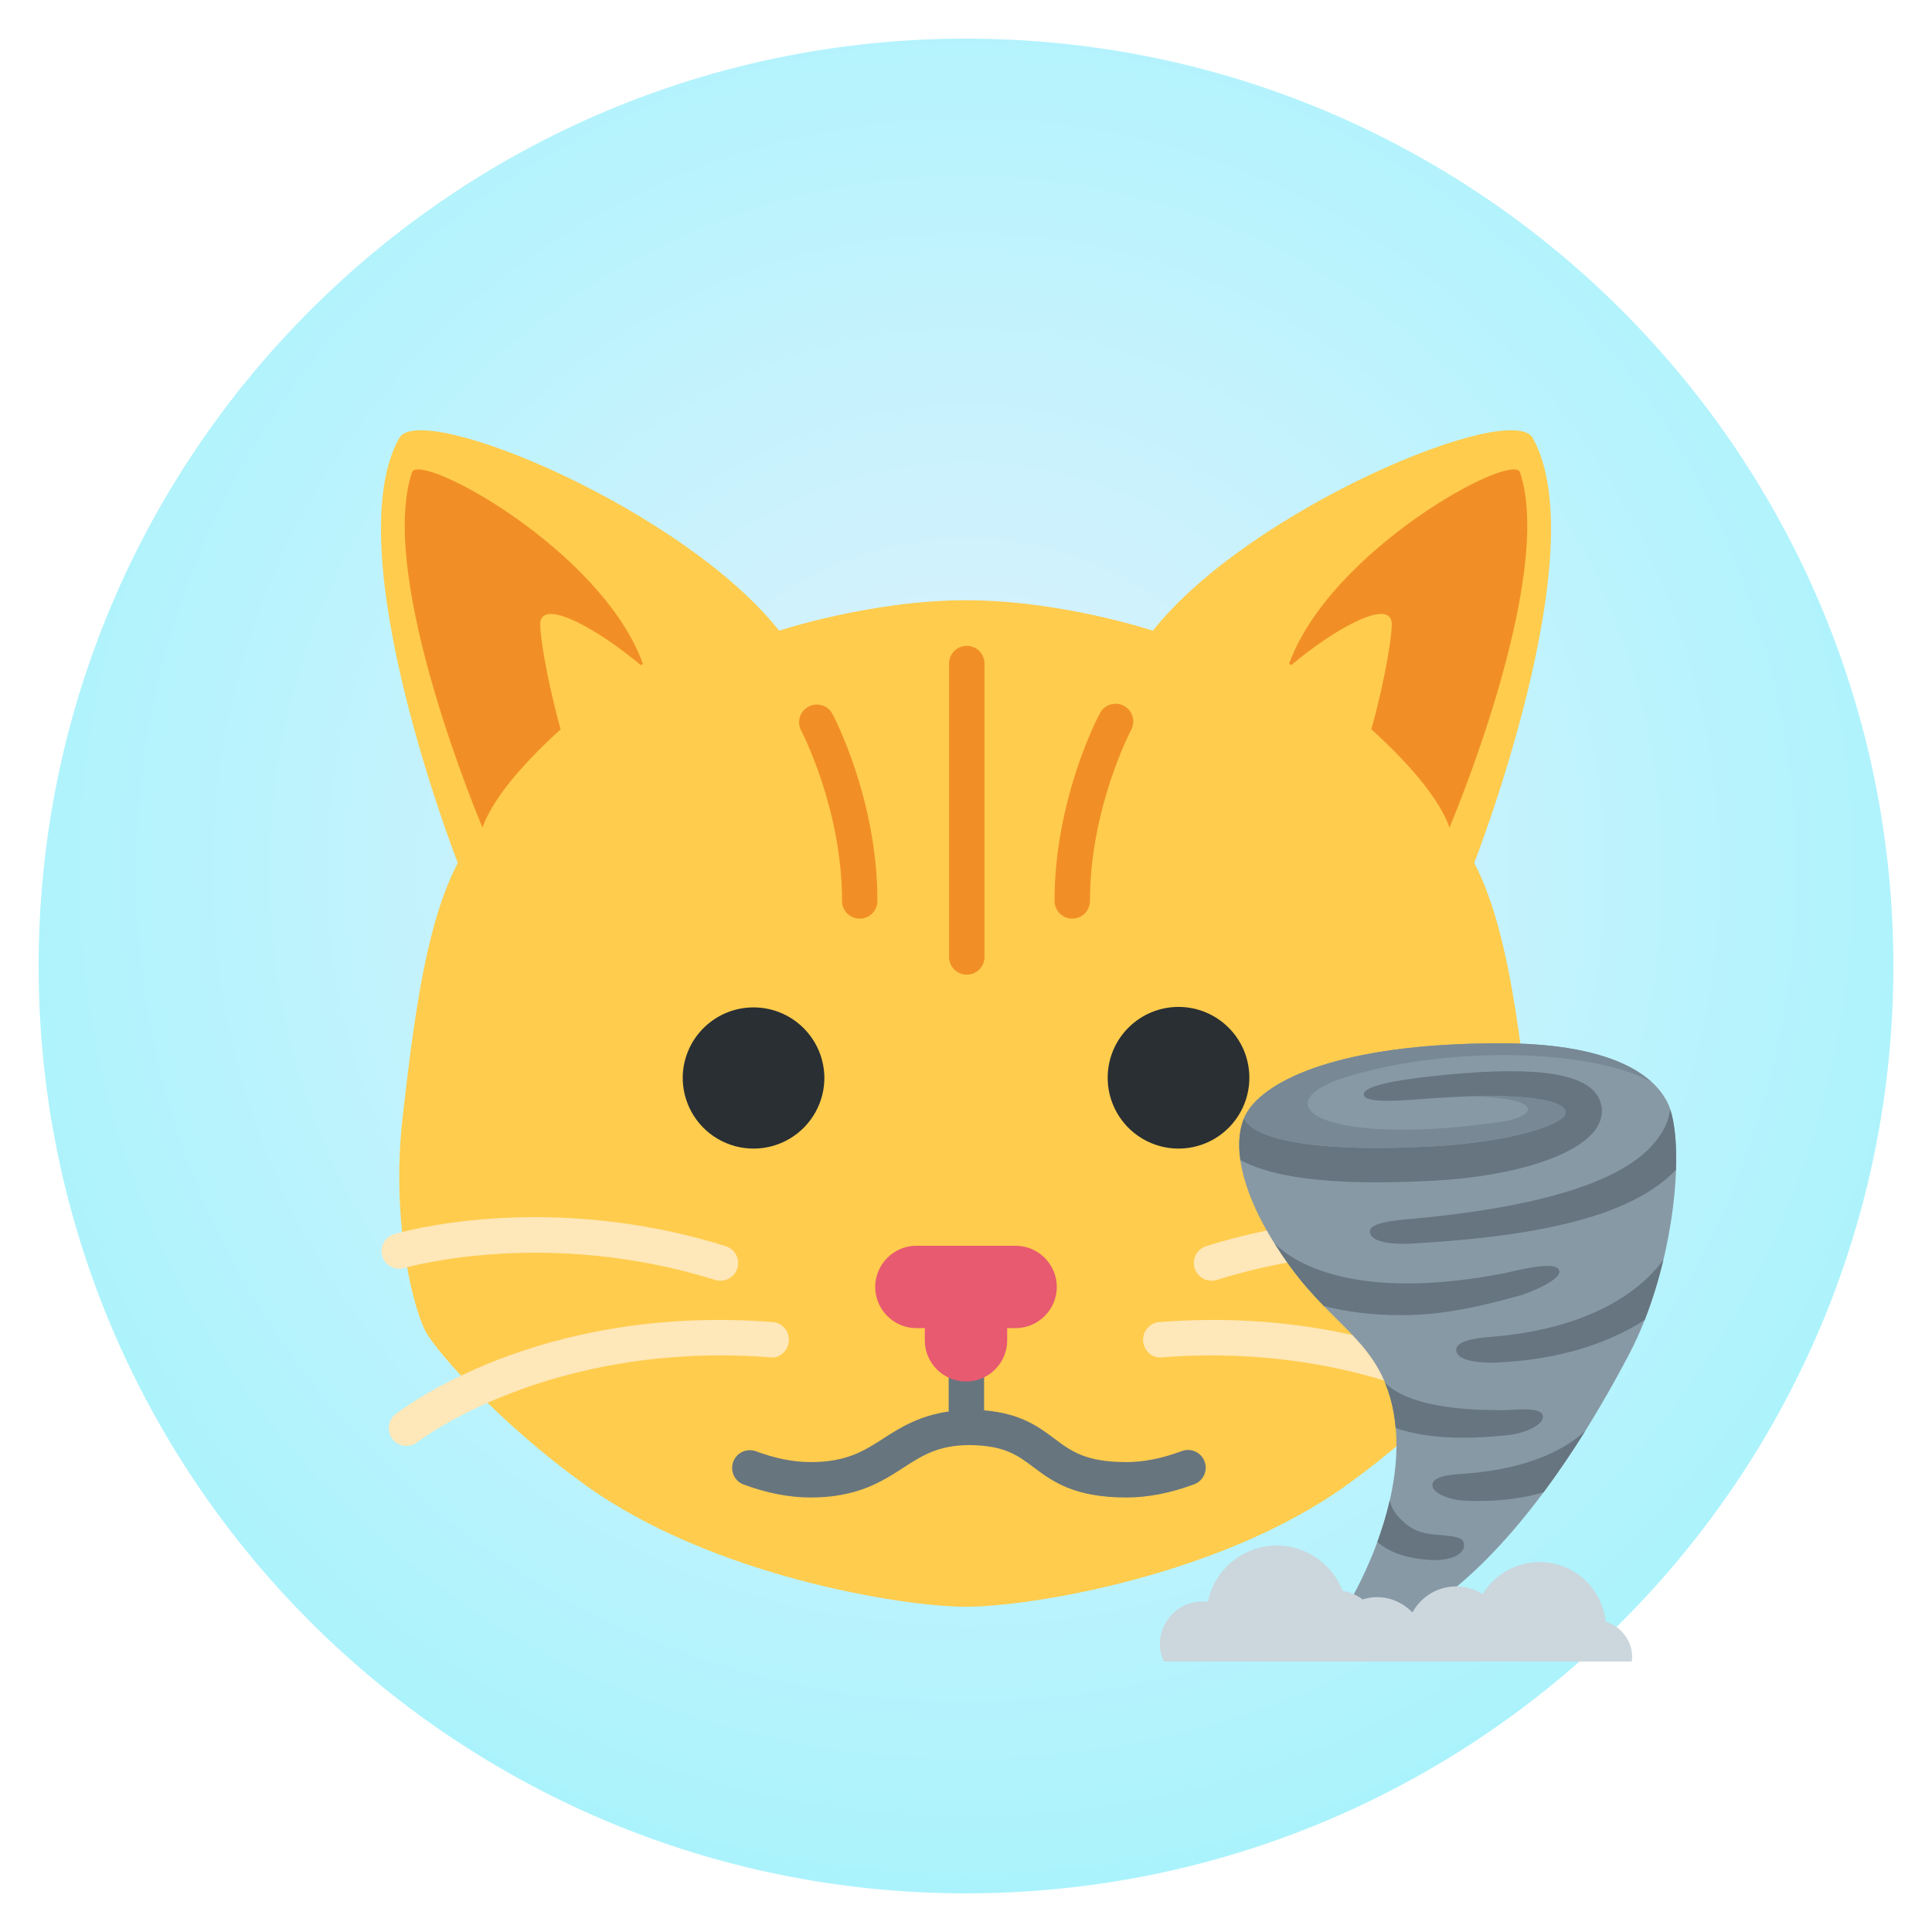
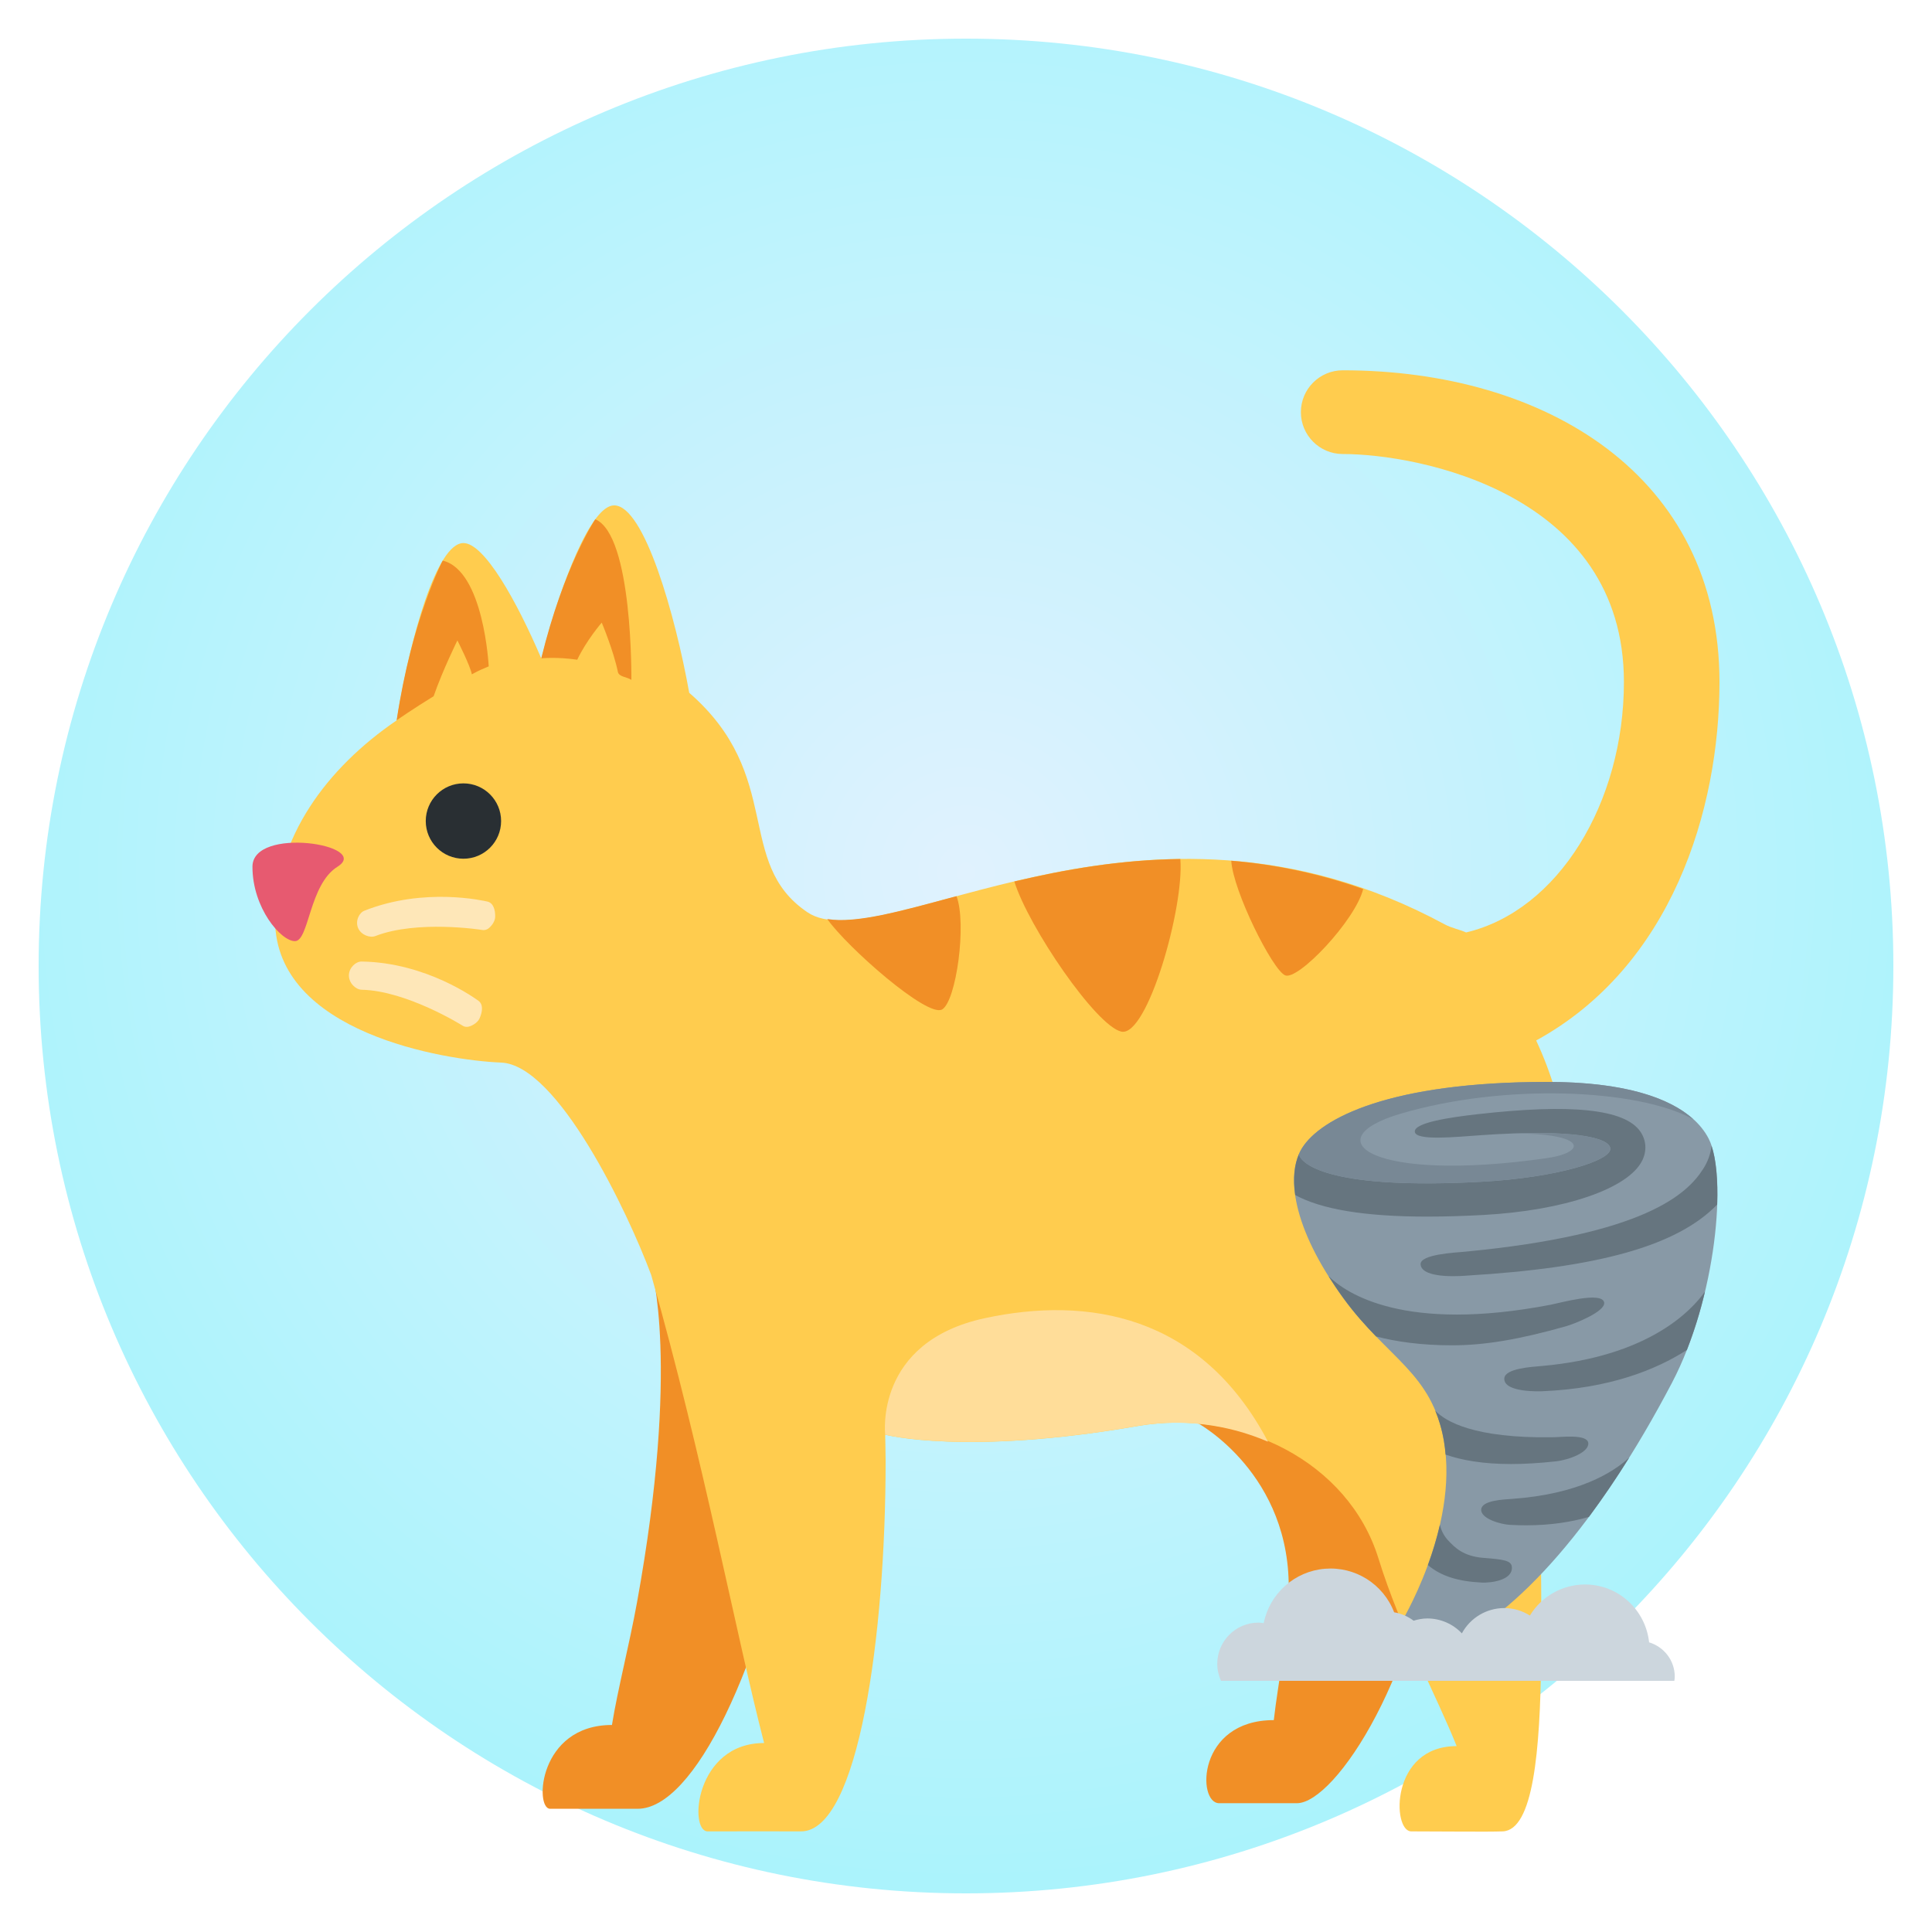
<svg xmlns="http://www.w3.org/2000/svg" viewBox="0 0 200 200" width="250" height="250">
  <defs>
    <radialGradient id="g" cx="50%" cy="45%" r="60%">
      <stop offset="0" stop-color="#e0f2fe" />
      <stop offset="1" stop-color="#a5f3fc" />
    </radialGradient>
  </defs>
  <circle cx="100" cy="100" r="96" fill="url(#g)" />
-   <svg x="34" y="38" width="132" height="132" viewBox="0 0 36 36">
-     <path fill="#FFCC4D" d="M32.348 13.999s3.445-8.812 1.651-11.998c-.604-1.073-8 1.998-10.723 5.442 0 0-2.586-.86-5.276-.86s-5.276.86-5.276.86C10.001 3.999 2.605.928 2.001 2.001.207 5.187 3.652 13.999 3.652 13.999c-.897 1.722-1.233 4.345-1.555 7.16-.354 3.086.35 5.546.658 6.089.35.617 2.123 2.605 4.484 4.306 3.587 2.583 8.967 3.445 10.761 3.445s7.174-.861 10.761-3.445c2.361-1.701 4.134-3.689 4.484-4.306.308-.543 1.012-3.003.659-6.089-.324-2.814-.659-5.438-1.556-7.16z" />
-     <path fill="#F18F26" d="M2.359 2.971c.2-.599 5.348 2.173 6.518 5.404 0 0-3.808 2.624-4.528 4.624 0 0-2.99-7.028-1.99-10.028z" />
-     <path fill="#FFCC4D" d="M5.98 7.261c0-1.414 5.457 2.733 4.457 3.733s-1.255.72-2.255 1.72S5.98 8.261 5.98 7.261z" />
-     <path fill="#F18F26" d="M33.641 2.971c-.2-.599-5.348 2.173-6.518 5.404 0 0 3.808 2.624 4.528 4.624 0 0 2.99-7.028 1.99-10.028z" />
-     <path fill="#FFCC4D" d="M30.02 7.261c0-1.414-5.457 2.733-4.457 3.733s1.255.72 2.255 1.72 2.202-4.453 2.202-5.453z" />
-     <path fill="#292F33" d="M14.001 20.001a2 2 0 1 1-3.998 0A2 2 0 0 1 14 20zm11.998 0a2 2 0 1 1-3.998 0 2 2 0 0 1 3.998 0z" />
-     <path fill="#FEE7B8" d="M2.201 30.458a.5.5 0 0 1-.31-.892c.162-.127 4.02-3.12 10.648-2.605a.5.5 0 0 1 .46.536c-.021.275-.257.501-.537.46-6.233-.474-9.915 2.366-9.951 2.395a.516.516 0 0 1-.31.106zm8.868-4.663a.512.512 0 0 1-.149-.022c-4.79-1.497-8.737-.347-8.777-.336a.499.499 0 1 1-.288-.957c.173-.052 4.286-1.247 9.362.338a.5.5 0 0 1-.148.977zm22.73 4.663a.5.5 0 0 0 .31-.892c-.162-.127-4.02-3.12-10.648-2.605a.5.5 0 0 0-.46.536c.022.275.257.501.537.46 6.233-.474 9.915 2.366 9.951 2.395.093.07.202.106.31.106zm-8.868-4.663c.049 0 .1-.007.149-.022 4.79-1.497 8.737-.347 8.777-.336a.499.499 0 1 0 .288-.957c-.173-.052-4.286-1.247-9.362.338a.5.5 0 0 0 .148.977z" />
-     <path fill="#67757F" d="M24.736 30.898a.5.5 0 0 0-.643-.294c-.552.206-1.076.311-1.559.311-1.152 0-1.561-.306-2.033-.659-.451-.338-.956-.715-1.99-.803v-2.339a.5.5 0 0 0-1 0v2.373c-.81.115-1.346.439-1.816.743-.568.367-1.059.685-2.083.685-.482 0-1.006-.104-1.558-.311a.501.501 0 0 0-.35.938c.664.247 1.306.373 1.907.373 1.319 0 2.014-.449 2.627-.845.524-.339.98-.631 1.848-.635.992.008 1.358.278 1.815.621.538.403 1.147.859 2.633.859.601 0 1.244-.126 1.908-.373a.5.5 0 0 0 .294-.644z" />
-     <path fill="#E75A70" d="M19.4 24.807h-2.8c-.64 0-1.163.523-1.163 1.163 0 .639.523 1.163 1.163 1.163h.237v.345c0 .639.523 1.163 1.163 1.163s1.163-.523 1.163-1.163v-.345h.237c.639 0 1.163-.523 1.163-1.163s-.524-1.163-1.163-1.163z" />
-     <path fill="#F18F26" d="M18.022 17.154a.5.5 0 0 1-.5-.5V8.37a.5.5 0 0 1 1 0v8.284c0 .277-.223.5-.5.5zM21 15.572a.5.5 0 0 1-.5-.5c0-2.882 1.232-5.21 1.285-5.308a.5.5 0 0 1 .881.473c-.012.021-1.166 2.213-1.166 4.835a.5.5 0 0 1-.5.5zm-6 0a.5.5 0 0 1-.5-.5c0-2.623-1.155-4.814-1.167-4.835a.501.501 0 0 1 .881-.473c.053.098 1.285 2.426 1.285 5.308a.499.499 0 0 1-.499.5z" />
+   <svg x="22" y="34" width="156" height="156" viewBox="0 0 36 36">
+     <path fill="#F18F26" d="M10.478 22.439s.702 2.281-.337 7.993c-.186 1.025-.46 2.072-.599 2.93-1.757 0-1.851 2.002-1.478 2.002h2.094c1.337 0 2.971-3.334 3.854-7.961s-3.534-4.964-3.534-4.964zm13.042 3.702s2.272 1.22 2.188 4.081c-.033 1.131-.249 2.091-.355 3.024-1.832 0-1.839 1.985-1.305 1.985h1.856c.923 0 3.001-3.158 3.379-7.281.379-4.122-5.763-1.809-5.763-1.809z" />
+     <path fill="#FFCC4E" d="M36 8.447C36 3.525 31.859 1 27 1a1 1 0 1 0 0 2c1.804 0 6.717.934 6.717 5.447 0 2.881-1.567 5.462-3.77 5.982-.164-.073-.345-.104-.509-.192-7.239-3.917-13.457.902-15.226-.29-1.752-1.182-.539-3.255-2.824-5.243-.33-1.841-1.073-4.477-1.794-4.477-.549 0-1.265 1.825-1.74 3.656-.591-1.381-1.363-2.756-1.86-2.756-.64 0-1.278 2.273-1.594 4.235-1.68 1.147-2.906 2.809-2.906 4.765 0 2.7 4.05 3.357 5.4 3.411 1.35.054 3.023 3.562 3.585 5.072 1.242 4.367 2.051 8.699 2.698 11.183-1.649 0-1.804 2.111-1.348 2.111.713 0 1.953-.003 2.225 0 1.381.014 2.026-4.706 2.026-8.849 0-.212-.011-.627-.011-.627s1.93.505 6.038-.208c2.444-.424 5.03.849 5.746 3.163.527 1.704 1.399 3.305 1.868 4.484-1.589 0-1.545 2.037-1.084 2.037.787 0 1.801.014 2.183 0 1.468-.055.643-7.574 1.03-10.097s1.267-5.578-.229-8.797C34.857 15.236 36 11.505 36 8.447z" />
+     <circle cx="5.994" cy="11.768" r=".9" fill="#292F33" />
+     <path fill="#E75A70" d="M2.984 12.86c-.677.423-.677 1.777-1.015 1.777S.954 13.841.954 12.86c-.001-.981 2.862-.52 2.03 0z" />
+     <path fill="#FEE7B8" d="M6.578 14.343c-.041.026-.09.036-.142.026-.018-.004-1.548-.241-2.545.146-.129.05-.341-.023-.413-.191s.023-.365.152-.415c1.44-.569 2.857-.234 2.934-.218.139.029.195.19.188.372-.004.114-.104.235-.174.28zm-.472 2.339a.186.186 0 0 1-.141-.031c-.015-.01-1.331-.83-2.402-.853-.138-.003-.305-.154-.305-.341 0-.186.165-.335.304-.333 1.552.024 2.724.891 2.789.937.117.082.104.255.027.424-.049.107-.189.182-.272.197z" />
+     <path fill="#F18F26" d="M7.854 7.881s.372-.039.859.033c.217-.46.585-.887.585-.887s.281.668.386 1.179c.025.12.218.117.322.189 0 0 .038-3.463-.863-3.836.001-.002-.755 1.124-1.289 3.322zM4.399 9.36s.384-.267.883-.574c.217-.624.568-1.333.568-1.333s.307.602.345.81c.21-.114.21-.106.403-.19 0 0-.114-2.286-1.099-2.527 0 0-.732 1.372-1.1 3.814z" />
+     <path fill="#FD9" d="M18.45 23.644c-2.649.57-2.38 2.782-2.38 2.782s1.93.505 6.038-.208a5.542 5.542 0 0 1 3.107.377c-1.607-3.047-4.315-3.479-6.765-2.951z" />
+     <path fill="#F18F26" d="M14.686 14.109c.476.676 2.397 2.368 2.745 2.159.338-.203.59-2.055.342-2.706-1.329.359-2.385.658-3.087.547zm7.024 2.689c.623.138 1.507-2.979 1.41-4.123-1.449.017-2.78.256-3.965.537.335 1.08 1.953 3.452 2.555 3.586zm2.627-4.082c.042.723.982 2.603 1.285 2.737.307.137 1.685-1.319 1.866-2.061a12.573 12.573 0 0 0-3.151-.676z" />
  </svg>
-   <svg x="118" y="108" width="64" height="64" viewBox="0 0 36 36">
+   <svg x="124" y="112" width="62" height="62" viewBox="0 0 36 36">
    <path fill="#8899A6" d="M12.125 32.667s3.583-5.792 2.667-11.084c-.711-4.106-3.387-4.937-6.042-8.583-3.125-4.292-3.444-7.461-2.5-9C7.375 2.167 11.583 0 21 0c6.042 0 8.794 1.622 9.708 3.417 1.125 2.208.459 9.583-2.208 14.666C24.11 26.45 19.25 32.042 14.75 34c-3.553 1.546-2.625-1.333-2.625-1.333z" />
    <g fill="#66757F">
      <path d="M17.137 7.999c4.885-.263 8.732-1.577 9.572-3.269.288-.581.251-1.213-.103-1.734-.94-1.388-4.231-1.683-9.773-1.058-1.681.189-3.854.513-3.791 1.062.063.549 2.417.312 3.976.202a54.253 54.253 0 0 1 1.939-.104c3.787-.135 5.773.256 5.836.904.07.719-3.192 1.753-7.762 2-8.958.485-10.596-1.011-10.885-1.481a.527.527 0 0 1-.07-.18c-.272.625-.368 1.452-.225 2.457 1.578.862 4.19 1.298 7.931 1.298 1.034 0 2.152-.033 3.355-.097zm4.988 6.689c.531-.15 2.41-.897 2.297-1.438-.141-.672-2.664.037-3.203.141-8.814 1.695-12.304-.676-13.37-1.725.271.432.567.875.901 1.334.662.91 1.326 1.644 1.961 2.298 1.229.321 2.733.534 4.566.534 1.928 0 3.973-.332 6.848-1.144z" />
      <path d="M30.375 5.228c-.954 1.504-3.5 3.944-14.297 4.975-.608.058-2.734.156-2.688.766.072.94 2.777.673 2.797.672 7.749-.465 12.588-1.745 15.028-4.268.05-1.466-.062-2.71-.337-3.532a3.238 3.238 0 0 1-.503 1.387zM14.792 21.583c.047.271.075.545.099.818.966.337 2.237.567 3.939.567.799 0 1.692-.053 2.687-.161.811-.088 2.013-.555 1.951-1.103-.062-.549-1.597-.352-2.156-.344-4.707.066-6.424-.947-7.044-1.602.223.536.404 1.131.524 1.825zm5.849-4.505c-.55.048-2.172.141-2.219.734-.07.889 2.252.782 2.266.781 4.058-.165 6.849-1.289 8.708-2.482a26.165 26.165 0 0 0 1.087-3.508c-.831 1.169-3.415 3.912-9.842 4.475zm-1.766 12.078c-.031-.391-.5-.453-1.703-.547-1.203-.094-1.715-.606-2.154-1.079a2.043 2.043 0 0 1-.468-.91 20.114 20.114 0 0 1-.723 2.42c.791.67 1.83.985 3.236 1.053.529.026 1.877-.126 1.812-.937zm7.056-6.577c-.984.907-3.054 2.199-7.04 2.484-.543.039-1.829.089-1.859.641-.03.552 1.175.891 1.727.92.336.019.661.027.977.027 1.479 0 2.719-.201 3.77-.504a53.79 53.79 0 0 0 2.425-3.568z" />
    </g>
    <path fill="#788895" d="M12.167 1.917c6.245-1.849 14.208-1.5 17.542.292.026.014.046.019.071.032C28.371.971 25.672 0 21 0 11.583 0 7.375 2.167 6.25 4c-.065.105-.122.22-.174.341a.557.557 0 0 0 .071.181c.288.47 1.927 1.965 10.883 1.48 4.57-.247 7.833-1.281 7.762-2-.063-.648-2.049-1.039-5.836-.904 4.492-.008 4.414 1.142 2.003 1.486-10.553 1.507-14.001-1.126-8.792-2.667z" />
    <path fill="#CCD6DD" d="M28.642 36c.01-.083.025-.164.025-.25 0-.979-.652-1.795-1.542-2.064-.211-1.952-1.846-3.478-3.854-3.478a3.881 3.881 0 0 0-3.312 1.867 2.895 2.895 0 0 0-1.543-.45 2.902 2.902 0 0 0-2.546 1.521 2.857 2.857 0 0 0-2.078-.896c-.288 0-.56.055-.822.134a2.72 2.72 0 0 0-1.171-.504 4.097 4.097 0 0 0-7.841.651c-.104-.012-.206-.031-.312-.031a2.48 2.48 0 0 0-2.479 2.479c0 .365.084.709.226 1.021h27.249z" />
  </svg>
</svg>
